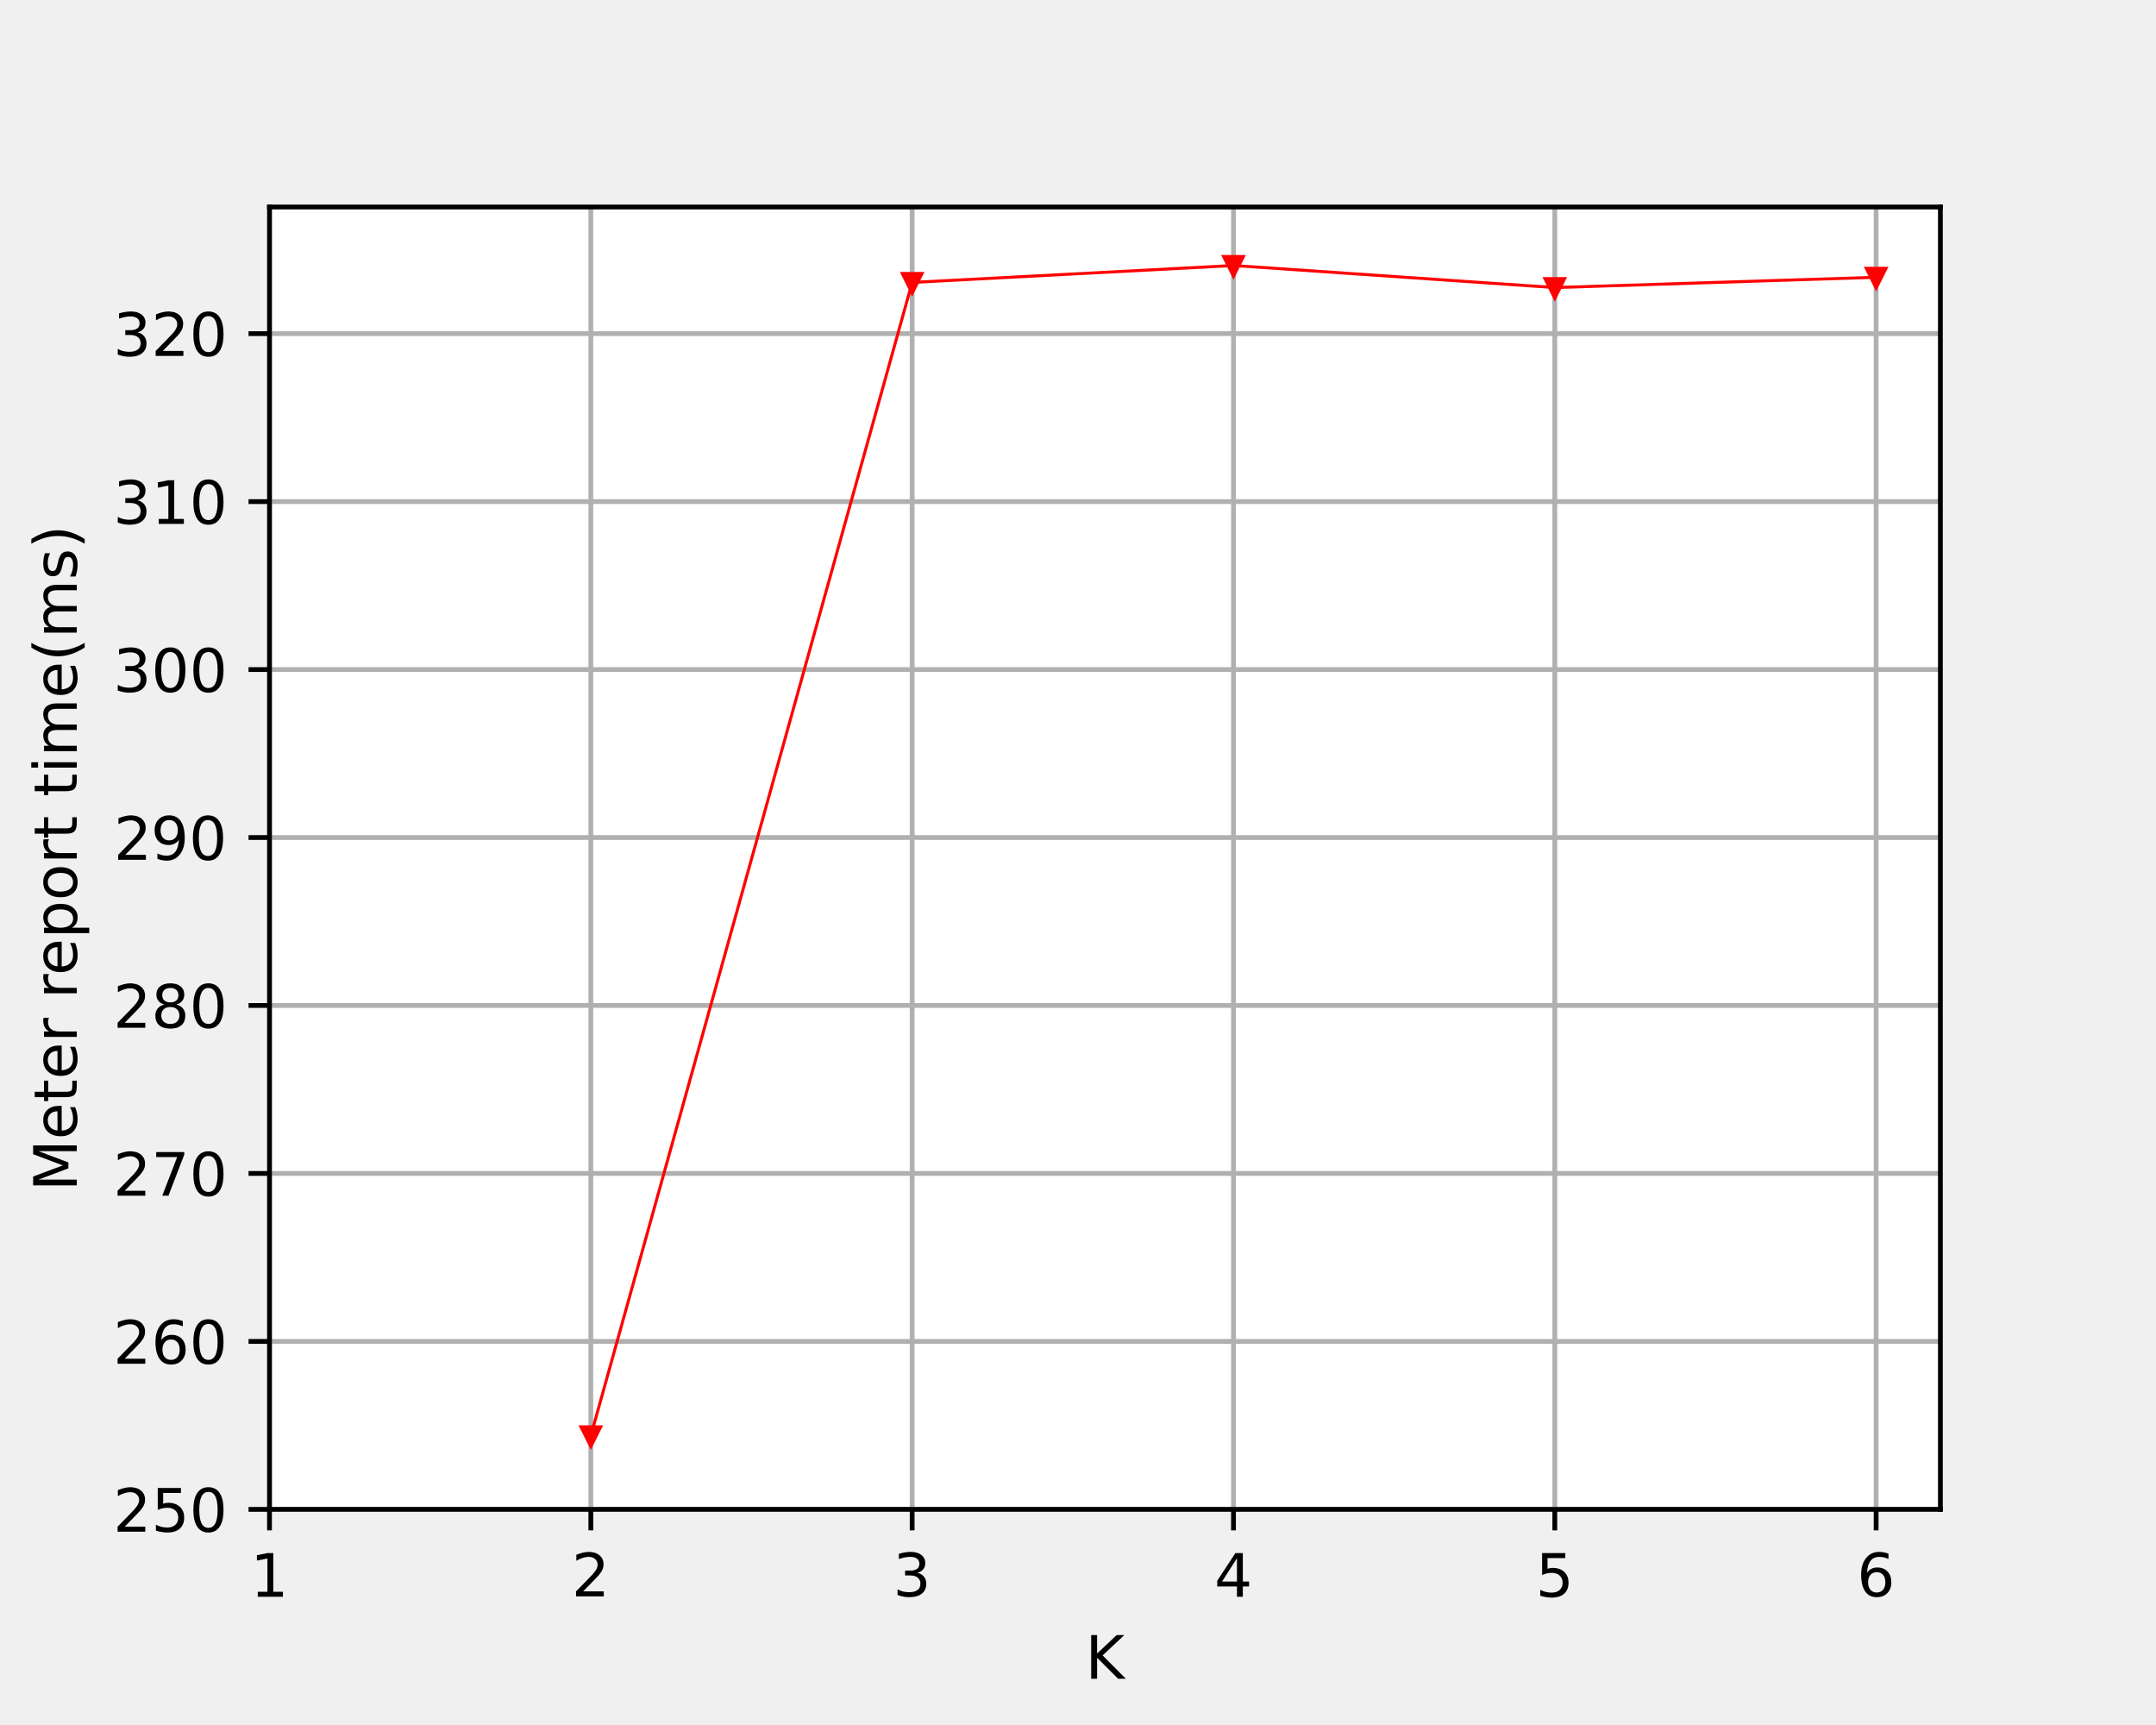
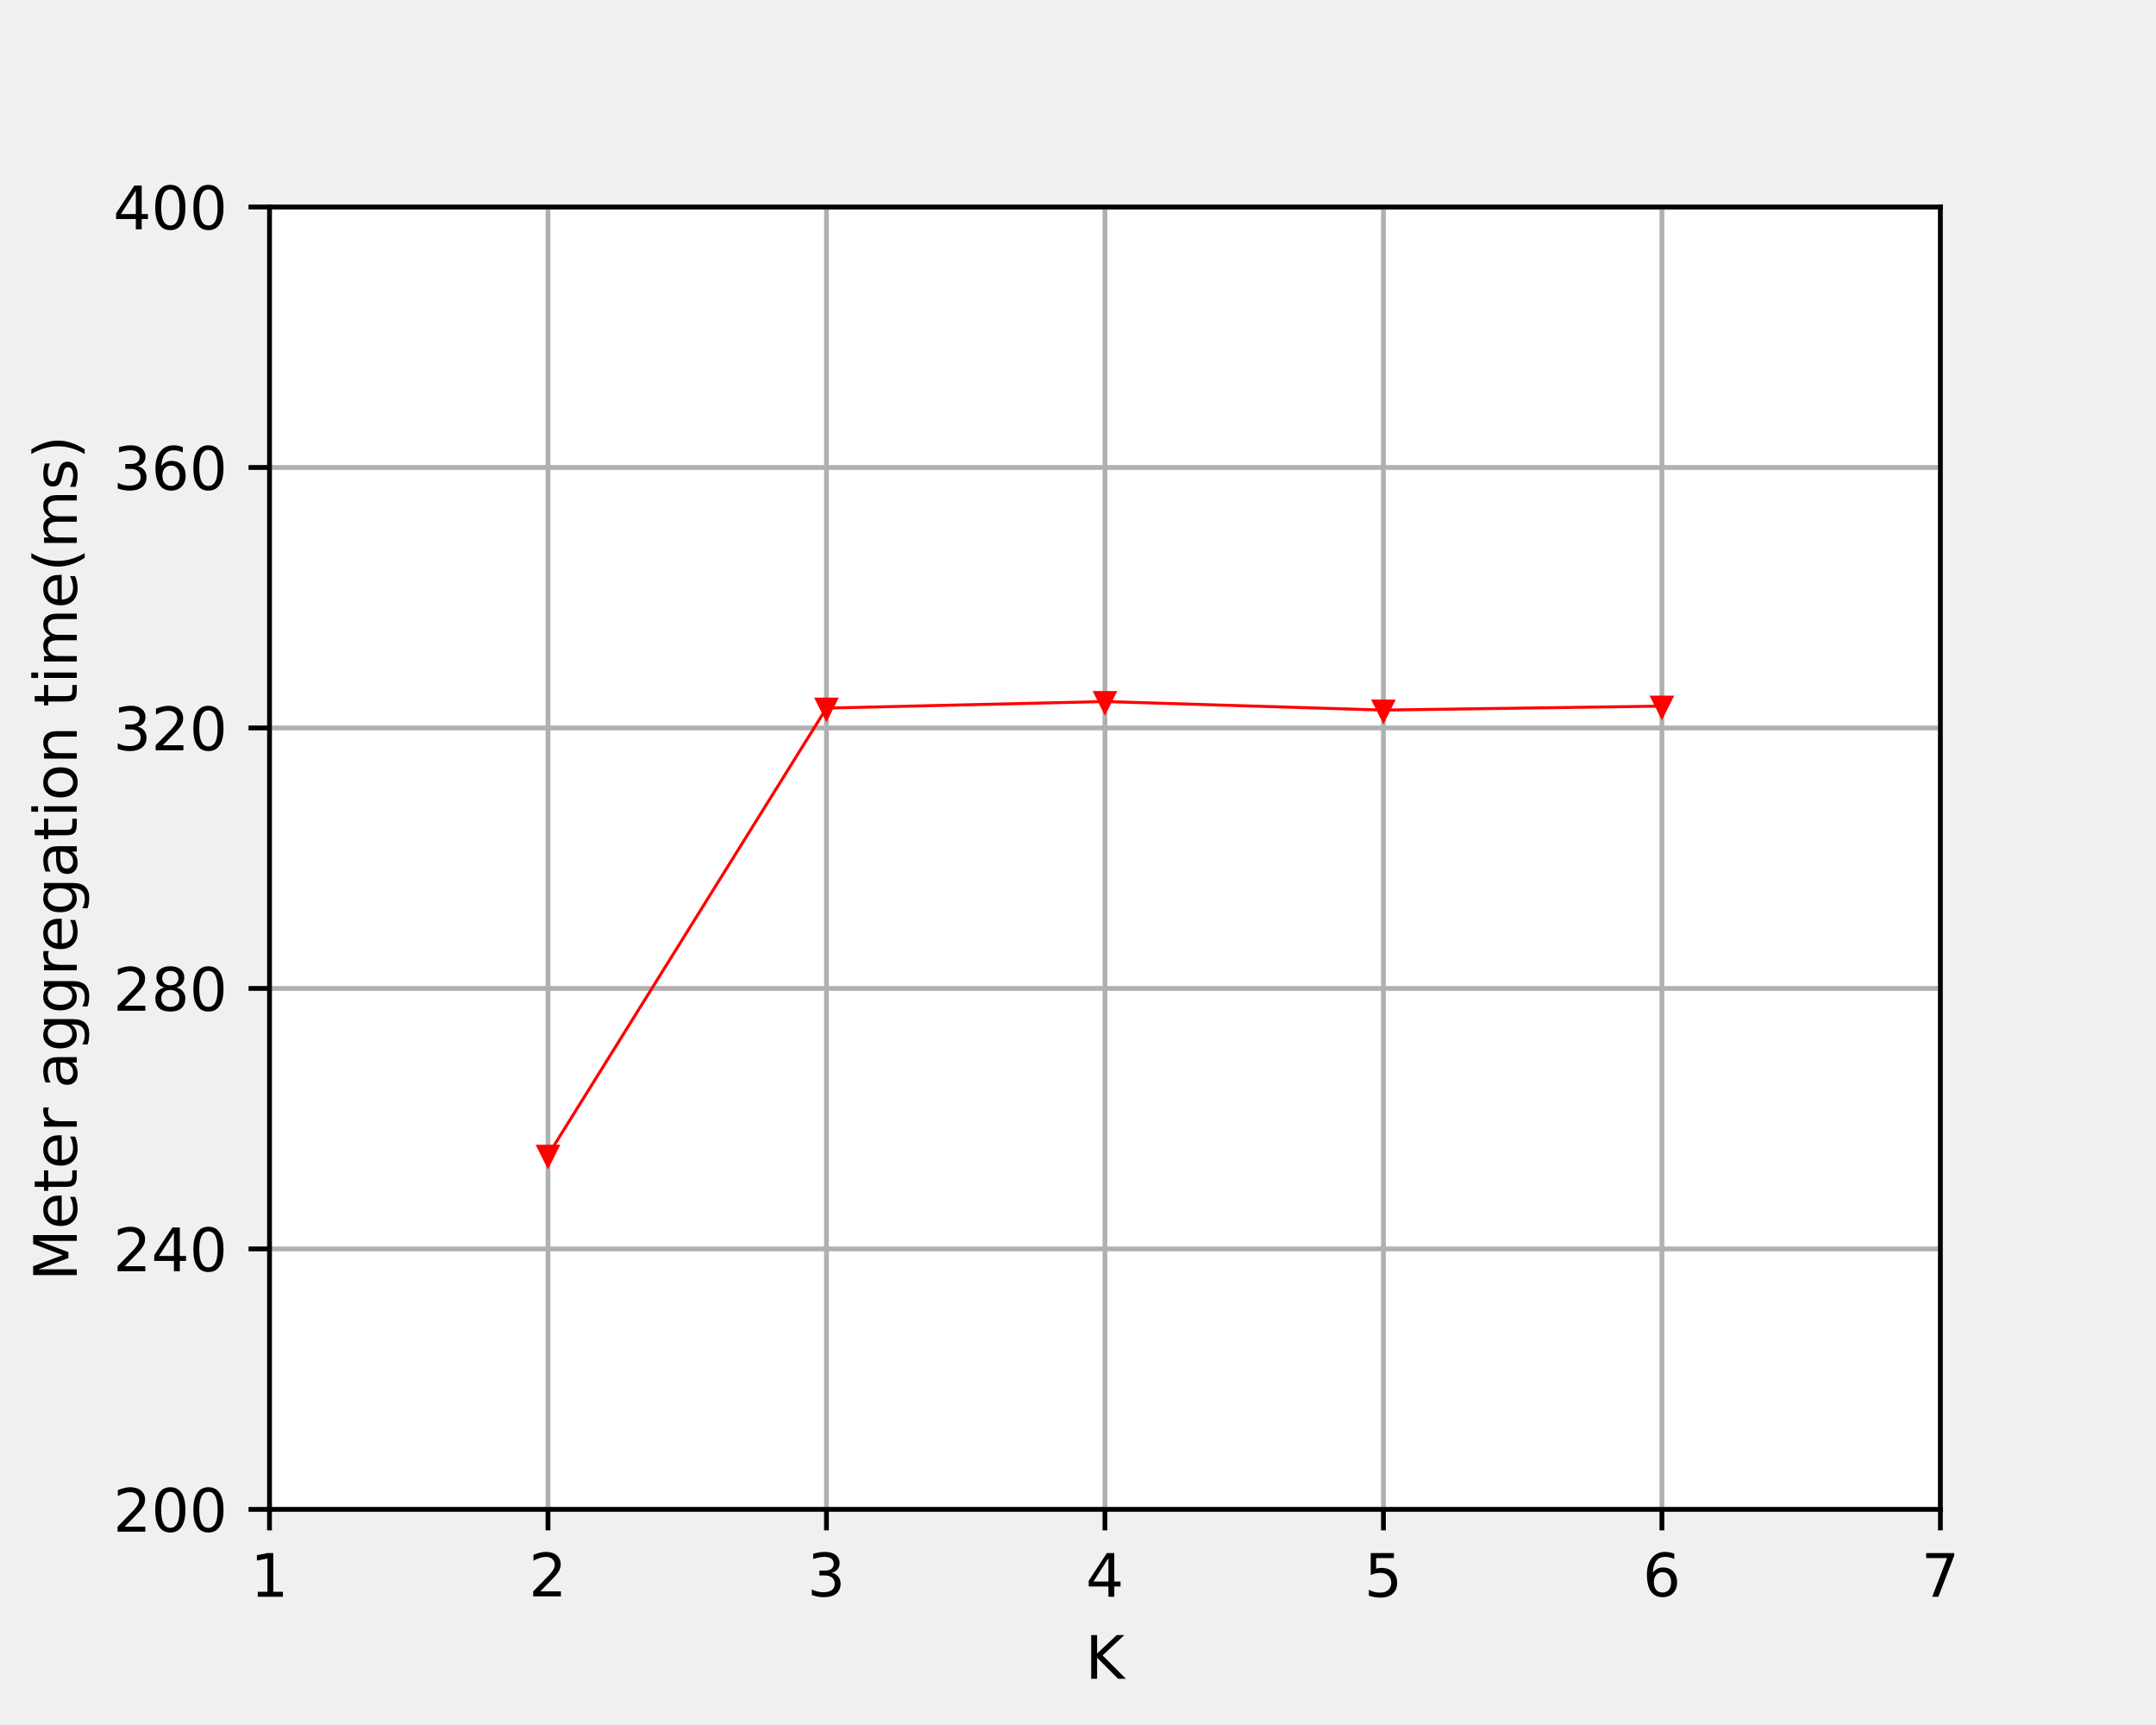
<svg xmlns="http://www.w3.org/2000/svg" xmlns:xlink="http://www.w3.org/1999/xlink" height="288pt" version="1.1" viewBox="0 0 360 288" width="360pt">
  <defs>
    <style type="text/css">*{stroke-linecap:butt;stroke-linejoin:round;}</style>
  </defs>
  <g id="figure_1">
    <g id="patch_1">
      <path d="M 0 288  L 360 288  L 360 0  L 0 0  z " style="fill:none;" />
    </g>
    <g id="axes_1">
      <g id="patch_2">
        <path d="M 45 252  L 324 252  L 324 34.56  L 45 34.56  z " style="fill:#ffffff;" />
      </g>
      <g id="matplotlib.axis_1">
        <g id="xtick_1">
          <g id="line2d_1">
-             <path clip-path="url(#pd48caefa82)" d="M 45 252  L 45 34.56  " style="fill:none;stroke:#b0b0b0;stroke-linecap:square;stroke-width:0.8;" />
+             <path clip-path="url(#p46e636e952)" d="M 45 252  L 45 34.56  " style="fill:none;stroke:#b0b0b0;stroke-linecap:square;stroke-width:0.8;" />
          </g>
          <g id="line2d_2">
            <defs>
-               <path d="M 0 0  L 0 3.5  " id="md7dccf2e71" style="stroke:#000000;stroke-width:0.8;" />
+               <path d="M 0 0  L 0 3.5  " id="m05291b70c0" style="stroke:#000000;stroke-width:0.8;" />
            </defs>
            <g>
-               <use style="stroke:#000000;stroke-width:0.8;" x="45" xlink:href="#md7dccf2e71" y="252" />
+               <use style="stroke:#000000;stroke-width:0.8;" x="45" xlink:href="#m05291b70c0" y="252" />
            </g>
          </g>
          <g id="text_1">
            <g transform="translate(41.8 266.5984)scale(0.1 -0.1)">
              <defs>
                <path d="M 12.406 8.297  L 28.516 8.297  L 28.516 63.922  L 10.984 60.406  L 10.984 69.391  L 28.422 72.906  L 38.281 72.906  L 38.281 8.297  L 54.391 8.297  L 54.391 0  L 12.406 0  z " id="DejaVuSans-49" />
              </defs>
              <use transform="translate(0 0.09375)" xlink:href="#DejaVuSans-49" />
            </g>
          </g>
        </g>
        <g id="xtick_2">
          <g id="line2d_3">
-             <path clip-path="url(#pd48caefa82)" d="M 98.654 252  L 98.654 34.56  " style="fill:none;stroke:#b0b0b0;stroke-linecap:square;stroke-width:0.8;" />
+             <path clip-path="url(#p46e636e952)" d="M 91.5 252  L 91.5 34.56  " style="fill:none;stroke:#b0b0b0;stroke-linecap:square;stroke-width:0.8;" />
          </g>
          <g id="line2d_4">
            <g>
-               <use style="stroke:#000000;stroke-width:0.8;" x="98.654" xlink:href="#md7dccf2e71" y="252" />
+               <use style="stroke:#000000;stroke-width:0.8;" x="91.5" xlink:href="#m05291b70c0" y="252" />
            </g>
          </g>
          <g id="text_2">
-             <g transform="translate(95.45385 266.5984)scale(0.1 -0.1)">
+             <g transform="translate(88.3 266.5984)scale(0.1 -0.1)">
              <defs>
                <path d="M 19.188 8.297  L 53.609 8.297  L 53.609 0  L 7.328 0  L 7.328 8.297  Q 12.938 14.109 22.625 23.891  Q 32.328 33.688 34.812 36.531  Q 39.547 41.844 41.422 45.531  Q 43.312 49.219 43.312 52.781  Q 43.312 58.594 39.234 62.25  Q 35.156 65.922 28.609 65.922  Q 23.969 65.922 18.812 64.312  Q 13.672 62.703 7.812 59.422  L 7.812 69.391  Q 13.766 71.781 18.938 73  Q 24.125 74.219 28.422 74.219  Q 39.75 74.219 46.484 68.547  Q 53.219 62.891 53.219 53.422  Q 53.219 48.922 51.531 44.891  Q 49.859 40.875 45.406 35.406  Q 44.188 33.984 37.641 27.219  Q 31.109 20.453 19.188 8.297  z " id="DejaVuSans-50" />
              </defs>
              <use transform="translate(0 0.78125)" xlink:href="#DejaVuSans-50" />
            </g>
          </g>
        </g>
        <g id="xtick_3">
          <g id="line2d_5">
-             <path clip-path="url(#pd48caefa82)" d="M 152.308 252  L 152.308 34.56  " style="fill:none;stroke:#b0b0b0;stroke-linecap:square;stroke-width:0.8;" />
+             <path clip-path="url(#p46e636e952)" d="M 138 252  L 138 34.56  " style="fill:none;stroke:#b0b0b0;stroke-linecap:square;stroke-width:0.8;" />
          </g>
          <g id="line2d_6">
            <g>
-               <use style="stroke:#000000;stroke-width:0.8;" x="152.308" xlink:href="#md7dccf2e71" y="252" />
+               <use style="stroke:#000000;stroke-width:0.8;" x="138" xlink:href="#m05291b70c0" y="252" />
            </g>
          </g>
          <g id="text_3">
-             <g transform="translate(149.1077 266.5984)scale(0.1 -0.1)">
+             <g transform="translate(134.8 266.5984)scale(0.1 -0.1)">
              <defs>
                <path d="M 40.578 39.312  Q 47.656 37.797 51.625 33  Q 55.609 28.219 55.609 21.188  Q 55.609 10.406 48.188 4.484  Q 40.766 -1.422 27.094 -1.422  Q 22.516 -1.422 17.656 -0.516  Q 12.797 0.391 7.625 2.203  L 7.625 11.719  Q 11.719 9.328 16.594 8.109  Q 21.484 6.891 26.812 6.891  Q 36.078 6.891 40.938 10.547  Q 45.797 14.203 45.797 21.188  Q 45.797 27.641 41.281 31.266  Q 36.766 34.906 28.719 34.906  L 20.219 34.906  L 20.219 43.016  L 29.109 43.016  Q 36.375 43.016 40.234 45.922  Q 44.094 48.828 44.094 54.297  Q 44.094 59.906 40.109 62.906  Q 36.141 65.922 28.719 65.922  Q 24.656 65.922 20.016 65.031  Q 15.375 64.156 9.812 62.312  L 9.812 71.094  Q 15.438 72.656 20.344 73.438  Q 25.25 74.219 29.594 74.219  Q 40.828 74.219 47.359 69.109  Q 53.906 64.016 53.906 55.328  Q 53.906 49.266 50.438 45.094  Q 46.969 40.922 40.578 39.312  z " id="DejaVuSans-51" />
              </defs>
              <use transform="translate(0 0.78125)" xlink:href="#DejaVuSans-51" />
            </g>
          </g>
        </g>
        <g id="xtick_4">
          <g id="line2d_7">
-             <path clip-path="url(#pd48caefa82)" d="M 205.962 252  L 205.962 34.56  " style="fill:none;stroke:#b0b0b0;stroke-linecap:square;stroke-width:0.8;" />
+             <path clip-path="url(#p46e636e952)" d="M 184.5 252  L 184.5 34.56  " style="fill:none;stroke:#b0b0b0;stroke-linecap:square;stroke-width:0.8;" />
          </g>
          <g id="line2d_8">
            <g>
-               <use style="stroke:#000000;stroke-width:0.8;" x="205.962" xlink:href="#md7dccf2e71" y="252" />
+               <use style="stroke:#000000;stroke-width:0.8;" x="184.5" xlink:href="#m05291b70c0" y="252" />
            </g>
          </g>
          <g id="text_4">
-             <g transform="translate(202.7615 266.5984)scale(0.1 -0.1)">
+             <g transform="translate(181.3 266.5984)scale(0.1 -0.1)">
              <defs>
                <path d="M 37.797 64.312  L 12.891 25.391  L 37.797 25.391  z M 35.203 72.906  L 47.609 72.906  L 47.609 25.391  L 58.016 25.391  L 58.016 17.188  L 47.609 17.188  L 47.609 0  L 37.797 0  L 37.797 17.188  L 4.891 17.188  L 4.891 26.703  z " id="DejaVuSans-52" />
              </defs>
              <use transform="translate(0 0.09375)" xlink:href="#DejaVuSans-52" />
            </g>
          </g>
        </g>
        <g id="xtick_5">
          <g id="line2d_9">
-             <path clip-path="url(#pd48caefa82)" d="M 259.615 252  L 259.615 34.56  " style="fill:none;stroke:#b0b0b0;stroke-linecap:square;stroke-width:0.8;" />
+             <path clip-path="url(#p46e636e952)" d="M 231 252  L 231 34.56  " style="fill:none;stroke:#b0b0b0;stroke-linecap:square;stroke-width:0.8;" />
          </g>
          <g id="line2d_10">
            <g>
-               <use style="stroke:#000000;stroke-width:0.8;" x="259.615" xlink:href="#md7dccf2e71" y="252" />
+               <use style="stroke:#000000;stroke-width:0.8;" x="231" xlink:href="#m05291b70c0" y="252" />
            </g>
          </g>
          <g id="text_5">
-             <g transform="translate(256.4154 266.5984)scale(0.1 -0.1)">
+             <g transform="translate(227.8 266.5984)scale(0.1 -0.1)">
              <defs>
                <path d="M 10.797 72.906  L 49.516 72.906  L 49.516 64.594  L 19.828 64.594  L 19.828 46.734  Q 21.969 47.469 24.109 47.828  Q 26.266 48.188 28.422 48.188  Q 40.625 48.188 47.75 41.5  Q 54.891 34.812 54.891 23.391  Q 54.891 11.625 47.562 5.094  Q 40.234 -1.422 26.906 -1.422  Q 22.312 -1.422 17.547 -0.641  Q 12.797 0.141 7.719 1.703  L 7.719 11.625  Q 12.109 9.234 16.797 8.062  Q 21.484 6.891 26.703 6.891  Q 35.156 6.891 40.078 11.328  Q 45.016 15.766 45.016 23.391  Q 45.016 31 40.078 35.438  Q 35.156 39.891 26.703 39.891  Q 22.75 39.891 18.812 39.016  Q 14.891 38.141 10.797 36.281  z " id="DejaVuSans-53" />
              </defs>
              <use transform="translate(0 0.09375)" xlink:href="#DejaVuSans-53" />
            </g>
          </g>
        </g>
        <g id="xtick_6">
          <g id="line2d_11">
-             <path clip-path="url(#pd48caefa82)" d="M 313.269 252  L 313.269 34.56  " style="fill:none;stroke:#b0b0b0;stroke-linecap:square;stroke-width:0.8;" />
+             <path clip-path="url(#p46e636e952)" d="M 277.5 252  L 277.5 34.56  " style="fill:none;stroke:#b0b0b0;stroke-linecap:square;stroke-width:0.8;" />
          </g>
          <g id="line2d_12">
            <g>
-               <use style="stroke:#000000;stroke-width:0.8;" x="313.269" xlink:href="#md7dccf2e71" y="252" />
+               <use style="stroke:#000000;stroke-width:0.8;" x="277.5" xlink:href="#m05291b70c0" y="252" />
            </g>
          </g>
          <g id="text_6">
-             <g transform="translate(310.0692 266.5984)scale(0.1 -0.1)">
+             <g transform="translate(274.3 266.5984)scale(0.1 -0.1)">
              <defs>
                <path d="M 33.016 40.375  Q 26.375 40.375 22.484 35.828  Q 18.609 31.297 18.609 23.391  Q 18.609 15.531 22.484 10.953  Q 26.375 6.391 33.016 6.391  Q 39.656 6.391 43.531 10.953  Q 47.406 15.531 47.406 23.391  Q 47.406 31.297 43.531 35.828  Q 39.656 40.375 33.016 40.375  z M 52.594 71.297  L 52.594 62.312  Q 48.875 64.062 45.094 64.984  Q 41.312 65.922 37.594 65.922  Q 27.828 65.922 22.672 59.328  Q 17.531 52.734 16.797 39.406  Q 19.672 43.656 24.016 45.922  Q 28.375 48.188 33.594 48.188  Q 44.578 48.188 50.953 41.516  Q 57.328 34.859 57.328 23.391  Q 57.328 12.156 50.688 5.359  Q 44.047 -1.422 33.016 -1.422  Q 20.359 -1.422 13.672 8.266  Q 6.984 17.969 6.984 36.375  Q 6.984 53.656 15.188 63.938  Q 23.391 74.219 37.203 74.219  Q 40.922 74.219 44.703 73.484  Q 48.484 72.75 52.594 71.297  z " id="DejaVuSans-54" />
              </defs>
              <use transform="translate(0 0.78125)" xlink:href="#DejaVuSans-54" />
            </g>
          </g>
        </g>
-         <g id="text_7">
+         <g id="xtick_7">
+           <g id="line2d_13">
+             <path clip-path="url(#p46e636e952)" d="M 324 252  L 324 34.56  " style="fill:none;stroke:#b0b0b0;stroke-linecap:square;stroke-width:0.8;" />
+           </g>
+           <g id="line2d_14">
+             <g>
+               <use style="stroke:#000000;stroke-width:0.8;" x="324" xlink:href="#m05291b70c0" y="252" />
+             </g>
+           </g>
+           <g id="text_7">
+             <g transform="translate(320.8 266.5984)scale(0.1 -0.1)">
+               <defs>
+                 <path d="M 8.203 72.906  L 55.078 72.906  L 55.078 68.703  L 28.609 0  L 18.312 0  L 43.219 64.594  L 8.203 64.594  z " id="DejaVuSans-55" />
+               </defs>
+               <use transform="translate(0 0.09375)" xlink:href="#DejaVuSans-55" />
+             </g>
+           </g>
+         </g>
+         <g id="text_8">
          <g transform="translate(181.2211 280.2766)scale(0.1 -0.1)">
            <defs>
              <path d="M 9.812 72.906  L 19.672 72.906  L 19.672 42.094  L 52.391 72.906  L 65.094 72.906  L 28.906 38.922  L 67.672 0  L 54.688 0  L 19.672 35.109  L 19.672 0  L 9.812 0  z " id="DejaVuSans-75" />
            </defs>
            <use xlink:href="#DejaVuSans-75" />
          </g>
        </g>
      </g>
      <g id="matplotlib.axis_2">
        <g id="ytick_1">
-           <g id="line2d_13">
-             <path clip-path="url(#pd48caefa82)" d="M 45 252  L 324 252  " style="fill:none;stroke:#b0b0b0;stroke-linecap:square;stroke-width:0.8;" />
-           </g>
-           <g id="line2d_14">
+           <g id="line2d_15">
+             <path clip-path="url(#p46e636e952)" d="M 45 252  L 324 252  " style="fill:none;stroke:#b0b0b0;stroke-linecap:square;stroke-width:0.8;" />
+           </g>
+           <g id="line2d_16">
            <defs>
-               <path d="M 0 0  L -3.5 0  " id="m829bd96d29" style="stroke:#000000;stroke-width:0.8;" />
+               <path d="M 0 0  L -3.5 0  " id="m7f11f94408" style="stroke:#000000;stroke-width:0.8;" />
            </defs>
            <g>
-               <use style="stroke:#000000;stroke-width:0.8;" x="45" xlink:href="#m829bd96d29" y="252" />
-             </g>
-           </g>
-           <g id="text_8">
+               <use style="stroke:#000000;stroke-width:0.8;" x="45" xlink:href="#m7f11f94408" y="252" />
+             </g>
+           </g>
+           <g id="text_9">
            <g transform="translate(18.9 255.7992)scale(0.1 -0.1)">
              <defs>
                <path d="M 31.781 66.406  Q 24.172 66.406 20.328 58.906  Q 16.5 51.422 16.5 36.375  Q 16.5 21.391 20.328 13.891  Q 24.172 6.391 31.781 6.391  Q 39.453 6.391 43.281 13.891  Q 47.125 21.391 47.125 36.375  Q 47.125 51.422 43.281 58.906  Q 39.453 66.406 31.781 66.406  z M 31.781 74.219  Q 44.047 74.219 50.516 64.516  Q 56.984 54.828 56.984 36.375  Q 56.984 17.969 50.516 8.266  Q 44.047 -1.422 31.781 -1.422  Q 19.531 -1.422 13.062 8.266  Q 6.594 17.969 6.594 36.375  Q 6.594 54.828 13.062 64.516  Q 19.531 74.219 31.781 74.219  z " id="DejaVuSans-48" />
              </defs>
              <use transform="translate(0 0.78125)" xlink:href="#DejaVuSans-50" />
-               <use transform="translate(63.62305 0.78125)" xlink:href="#DejaVuSans-53" />
+               <use transform="translate(63.62305 0.78125)" xlink:href="#DejaVuSans-48" />
              <use transform="translate(127.2461 0.78125)" xlink:href="#DejaVuSans-48" />
            </g>
          </g>
        </g>
        <g id="ytick_2">
-           <g id="line2d_15">
-             <path clip-path="url(#pd48caefa82)" d="M 45 223.957  L 324 223.957  " style="fill:none;stroke:#b0b0b0;stroke-linecap:square;stroke-width:0.8;" />
-           </g>
-           <g id="line2d_16">
-             <g>
-               <use style="stroke:#000000;stroke-width:0.8;" x="45" xlink:href="#m829bd96d29" y="223.957" />
-             </g>
-           </g>
-           <g id="text_9">
-             <g transform="translate(18.9 227.7567)scale(0.1 -0.1)">
+           <g id="line2d_17">
+             <path clip-path="url(#p46e636e952)" d="M 45 208.512  L 324 208.512  " style="fill:none;stroke:#b0b0b0;stroke-linecap:square;stroke-width:0.8;" />
+           </g>
+           <g id="line2d_18">
+             <g>
+               <use style="stroke:#000000;stroke-width:0.8;" x="45" xlink:href="#m7f11f94408" y="208.512" />
+             </g>
+           </g>
+           <g id="text_10">
+             <g transform="translate(18.9 212.3112)scale(0.1 -0.1)">
              <use transform="translate(0 0.78125)" xlink:href="#DejaVuSans-50" />
-               <use transform="translate(63.62305 0.78125)" xlink:href="#DejaVuSans-54" />
+               <use transform="translate(63.62305 0.78125)" xlink:href="#DejaVuSans-52" />
              <use transform="translate(127.2461 0.78125)" xlink:href="#DejaVuSans-48" />
            </g>
          </g>
        </g>
        <g id="ytick_3">
-           <g id="line2d_17">
-             <path clip-path="url(#pd48caefa82)" d="M 45 195.915  L 324 195.915  " style="fill:none;stroke:#b0b0b0;stroke-linecap:square;stroke-width:0.8;" />
-           </g>
-           <g id="line2d_18">
-             <g>
-               <use style="stroke:#000000;stroke-width:0.8;" x="45" xlink:href="#m829bd96d29" y="195.915" />
-             </g>
-           </g>
-           <g id="text_10">
-             <g transform="translate(18.9 199.7141)scale(0.1 -0.1)">
-               <defs>
-                 <path d="M 8.203 72.906  L 55.078 72.906  L 55.078 68.703  L 28.609 0  L 18.312 0  L 43.219 64.594  L 8.203 64.594  z " id="DejaVuSans-55" />
-               </defs>
-               <use transform="translate(0 0.78125)" xlink:href="#DejaVuSans-50" />
-               <use transform="translate(63.62305 0.78125)" xlink:href="#DejaVuSans-55" />
-               <use transform="translate(127.2461 0.78125)" xlink:href="#DejaVuSans-48" />
-             </g>
-           </g>
-         </g>
-         <g id="ytick_4">
          <g id="line2d_19">
-             <path clip-path="url(#pd48caefa82)" d="M 45 167.872  L 324 167.872  " style="fill:none;stroke:#b0b0b0;stroke-linecap:square;stroke-width:0.8;" />
+             <path clip-path="url(#p46e636e952)" d="M 45 165.024  L 324 165.024  " style="fill:none;stroke:#b0b0b0;stroke-linecap:square;stroke-width:0.8;" />
          </g>
          <g id="line2d_20">
            <g>
-               <use style="stroke:#000000;stroke-width:0.8;" x="45" xlink:href="#m829bd96d29" y="167.872" />
+               <use style="stroke:#000000;stroke-width:0.8;" x="45" xlink:href="#m7f11f94408" y="165.024" />
            </g>
          </g>
          <g id="text_11">
-             <g transform="translate(18.9 171.6715)scale(0.1 -0.1)">
+             <g transform="translate(18.9 168.8232)scale(0.1 -0.1)">
              <defs>
                <path d="M 31.781 34.625  Q 24.75 34.625 20.719 30.859  Q 16.703 27.094 16.703 20.516  Q 16.703 13.922 20.719 10.156  Q 24.75 6.391 31.781 6.391  Q 38.812 6.391 42.859 10.172  Q 46.922 13.969 46.922 20.516  Q 46.922 27.094 42.891 30.859  Q 38.875 34.625 31.781 34.625  z M 21.922 38.812  Q 15.578 40.375 12.031 44.719  Q 8.5 49.078 8.5 55.328  Q 8.5 64.062 14.719 69.141  Q 20.953 74.219 31.781 74.219  Q 42.672 74.219 48.875 69.141  Q 55.078 64.062 55.078 55.328  Q 55.078 49.078 51.531 44.719  Q 48 40.375 41.703 38.812  Q 48.828 37.156 52.797 32.312  Q 56.781 27.484 56.781 20.516  Q 56.781 9.906 50.312 4.234  Q 43.844 -1.422 31.781 -1.422  Q 19.734 -1.422 13.25 4.234  Q 6.781 9.906 6.781 20.516  Q 6.781 27.484 10.781 32.312  Q 14.797 37.156 21.922 38.812  z M 18.312 54.391  Q 18.312 48.734 21.844 45.562  Q 25.391 42.391 31.781 42.391  Q 38.141 42.391 41.719 45.562  Q 45.312 48.734 45.312 54.391  Q 45.312 60.062 41.719 63.234  Q 38.141 66.406 31.781 66.406  Q 25.391 66.406 21.844 63.234  Q 18.312 60.062 18.312 54.391  z " id="DejaVuSans-56" />
              </defs>
              <use transform="translate(0 0.78125)" xlink:href="#DejaVuSans-50" />
              <use transform="translate(63.62305 0.78125)" xlink:href="#DejaVuSans-56" />
              <use transform="translate(127.2461 0.78125)" xlink:href="#DejaVuSans-48" />
            </g>
          </g>
        </g>
-         <g id="ytick_5">
+         <g id="ytick_4">
          <g id="line2d_21">
-             <path clip-path="url(#pd48caefa82)" d="M 45 139.83  L 324 139.83  " style="fill:none;stroke:#b0b0b0;stroke-linecap:square;stroke-width:0.8;" />
+             <path clip-path="url(#p46e636e952)" d="M 45 121.536  L 324 121.536  " style="fill:none;stroke:#b0b0b0;stroke-linecap:square;stroke-width:0.8;" />
          </g>
          <g id="line2d_22">
            <g>
-               <use style="stroke:#000000;stroke-width:0.8;" x="45" xlink:href="#m829bd96d29" y="139.83" />
+               <use style="stroke:#000000;stroke-width:0.8;" x="45" xlink:href="#m7f11f94408" y="121.536" />
            </g>
          </g>
          <g id="text_12">
-             <g transform="translate(19 143.629)scale(0.1 -0.1)">
-               <defs>
-                 <path d="M 10.984 1.516  L 10.984 10.5  Q 14.703 8.734 18.5 7.812  Q 22.312 6.891 25.984 6.891  Q 35.75 6.891 40.891 13.453  Q 46.047 20.016 46.781 33.406  Q 43.953 29.203 39.594 26.953  Q 35.25 24.703 29.984 24.703  Q 19.047 24.703 12.672 31.312  Q 6.297 37.938 6.297 49.422  Q 6.297 60.641 12.938 67.422  Q 19.578 74.219 30.609 74.219  Q 43.266 74.219 49.922 64.516  Q 56.594 54.828 56.594 36.375  Q 56.594 19.141 48.406 8.859  Q 40.234 -1.422 26.422 -1.422  Q 22.703 -1.422 18.891 -0.688  Q 15.094 0.047 10.984 1.516  z M 30.609 32.422  Q 37.25 32.422 41.125 36.953  Q 45.016 41.5 45.016 49.422  Q 45.016 57.281 41.125 61.844  Q 37.25 66.406 30.609 66.406  Q 23.969 66.406 20.094 61.844  Q 16.219 57.281 16.219 49.422  Q 16.219 41.5 20.094 36.953  Q 23.969 32.422 30.609 32.422  z " id="DejaVuSans-57" />
-               </defs>
-               <use transform="translate(0 0.78125)" xlink:href="#DejaVuSans-50" />
-               <use transform="translate(61.87305 0.78125)" xlink:href="#DejaVuSans-57" />
-               <use transform="translate(125.4961 0.78125)" xlink:href="#DejaVuSans-48" />
-             </g>
-           </g>
-         </g>
-         <g id="ytick_6">
-           <g id="line2d_23">
-             <path clip-path="url(#pd48caefa82)" d="M 45 111.787  L 324 111.787  " style="fill:none;stroke:#b0b0b0;stroke-linecap:square;stroke-width:0.8;" />
-           </g>
-           <g id="line2d_24">
-             <g>
-               <use style="stroke:#000000;stroke-width:0.8;" x="45" xlink:href="#m829bd96d29" y="111.787" />
-             </g>
-           </g>
-           <g id="text_13">
-             <g transform="translate(18.9 115.5864)scale(0.1 -0.1)">
-               <use transform="translate(0 0.78125)" xlink:href="#DejaVuSans-51" />
-               <use transform="translate(63.62305 0.78125)" xlink:href="#DejaVuSans-48" />
-               <use transform="translate(127.2461 0.78125)" xlink:href="#DejaVuSans-48" />
-             </g>
-           </g>
-         </g>
-         <g id="ytick_7">
-           <g id="line2d_25">
-             <path clip-path="url(#pd48caefa82)" d="M 45 83.745  L 324 83.745  " style="fill:none;stroke:#b0b0b0;stroke-linecap:square;stroke-width:0.8;" />
-           </g>
-           <g id="line2d_26">
-             <g>
-               <use style="stroke:#000000;stroke-width:0.8;" x="45" xlink:href="#m829bd96d29" y="83.745" />
-             </g>
-           </g>
-           <g id="text_14">
-             <g transform="translate(18.9 87.54384)scale(0.1 -0.1)">
-               <use transform="translate(0 0.78125)" xlink:href="#DejaVuSans-51" />
-               <use transform="translate(63.62305 0.78125)" xlink:href="#DejaVuSans-49" />
-               <use transform="translate(127.2461 0.78125)" xlink:href="#DejaVuSans-48" />
-             </g>
-           </g>
-         </g>
-         <g id="ytick_8">
-           <g id="line2d_27">
-             <path clip-path="url(#pd48caefa82)" d="M 45 55.702  L 324 55.702  " style="fill:none;stroke:#b0b0b0;stroke-linecap:square;stroke-width:0.8;" />
-           </g>
-           <g id="line2d_28">
-             <g>
-               <use style="stroke:#000000;stroke-width:0.8;" x="45" xlink:href="#m829bd96d29" y="55.702" />
-             </g>
-           </g>
-           <g id="text_15">
-             <g transform="translate(18.9 59.50128)scale(0.1 -0.1)">
+             <g transform="translate(18.9 125.3352)scale(0.1 -0.1)">
              <use transform="translate(0 0.78125)" xlink:href="#DejaVuSans-51" />
              <use transform="translate(63.62305 0.78125)" xlink:href="#DejaVuSans-50" />
              <use transform="translate(127.2461 0.78125)" xlink:href="#DejaVuSans-48" />
            </g>
          </g>
        </g>
-         <g id="text_16">
-           <g transform="translate(12.82031 198.8823)rotate(-90)scale(0.1 -0.1)">
+         <g id="ytick_5">
+           <g id="line2d_23">
+             <path clip-path="url(#p46e636e952)" d="M 45 78.048  L 324 78.048  " style="fill:none;stroke:#b0b0b0;stroke-linecap:square;stroke-width:0.8;" />
+           </g>
+           <g id="line2d_24">
+             <g>
+               <use style="stroke:#000000;stroke-width:0.8;" x="45" xlink:href="#m7f11f94408" y="78.048" />
+             </g>
+           </g>
+           <g id="text_13">
+             <g transform="translate(18.9 81.84722)scale(0.1 -0.1)">
+               <use transform="translate(0 0.78125)" xlink:href="#DejaVuSans-51" />
+               <use transform="translate(63.62305 0.78125)" xlink:href="#DejaVuSans-54" />
+               <use transform="translate(127.2461 0.78125)" xlink:href="#DejaVuSans-48" />
+             </g>
+           </g>
+         </g>
+         <g id="ytick_6">
+           <g id="line2d_25">
+             <path clip-path="url(#p46e636e952)" d="M 45 34.56  L 324 34.56  " style="fill:none;stroke:#b0b0b0;stroke-linecap:square;stroke-width:0.8;" />
+           </g>
+           <g id="line2d_26">
+             <g>
+               <use style="stroke:#000000;stroke-width:0.8;" x="45" xlink:href="#m7f11f94408" y="34.56" />
+             </g>
+           </g>
+           <g id="text_14">
+             <g transform="translate(18.9 38.35922)scale(0.1 -0.1)">
+               <use transform="translate(0 0.78125)" xlink:href="#DejaVuSans-52" />
+               <use transform="translate(63.62305 0.78125)" xlink:href="#DejaVuSans-48" />
+               <use transform="translate(127.2461 0.78125)" xlink:href="#DejaVuSans-48" />
+             </g>
+           </g>
+         </g>
+         <g id="text_15">
+           <g transform="translate(12.82031 213.8613)rotate(-90)scale(0.1 -0.1)">
            <defs>
              <path d="M 9.812 72.906  L 24.516 72.906  L 43.109 23.297  L 61.812 72.906  L 76.516 72.906  L 76.516 0  L 66.891 0  L 66.891 64.016  L 48.094 14.016  L 38.188 14.016  L 19.391 64.016  L 19.391 0  L 9.812 0  z " id="DejaVuSans-77" />
              <path d="M 56.203 29.594  L 56.203 25.203  L 14.891 25.203  Q 15.484 15.922 20.484 11.062  Q 25.484 6.203 34.422 6.203  Q 39.594 6.203 44.453 7.469  Q 49.312 8.734 54.109 11.281  L 54.109 2.781  Q 49.266 0.734 44.188 -0.344  Q 39.109 -1.422 33.891 -1.422  Q 20.797 -1.422 13.156 6.188  Q 5.516 13.812 5.516 26.812  Q 5.516 40.234 12.766 48.109  Q 20.016 56 32.328 56  Q 43.359 56 49.781 48.891  Q 56.203 41.797 56.203 29.594  z M 47.219 32.234  Q 47.125 39.594 43.094 43.984  Q 39.062 48.391 32.422 48.391  Q 24.906 48.391 20.391 44.141  Q 15.875 39.891 15.188 32.172  z " id="DejaVuSans-101" />
              <path d="M 18.312 70.219  L 18.312 54.688  L 36.812 54.688  L 36.812 47.703  L 18.312 47.703  L 18.312 18.016  Q 18.312 11.328 20.141 9.422  Q 21.969 7.516 27.594 7.516  L 36.812 7.516  L 36.812 0  L 27.594 0  Q 17.188 0 13.234 3.875  Q 9.281 7.766 9.281 18.016  L 9.281 47.703  L 2.688 47.703  L 2.688 54.688  L 9.281 54.688  L 9.281 70.219  z " id="DejaVuSans-116" />
              <path d="M 41.109 46.297  Q 39.594 47.172 37.812 47.578  Q 36.031 48 33.891 48  Q 26.266 48 22.188 43.047  Q 18.109 38.094 18.109 28.812  L 18.109 0  L 9.078 0  L 9.078 54.688  L 18.109 54.688  L 18.109 46.188  Q 20.953 51.172 25.484 53.578  Q 30.031 56 36.531 56  Q 37.453 56 38.578 55.875  Q 39.703 55.766 41.062 55.516  z " id="DejaVuSans-114" />
              <path id="DejaVuSans-32" />
-               <path d="M 18.109 8.203  L 18.109 -20.797  L 9.078 -20.797  L 9.078 54.688  L 18.109 54.688  L 18.109 46.391  Q 20.953 51.266 25.266 53.625  Q 29.594 56 35.594 56  Q 45.562 56 51.781 48.094  Q 58.016 40.188 58.016 27.297  Q 58.016 14.406 51.781 6.484  Q 45.562 -1.422 35.594 -1.422  Q 29.594 -1.422 25.266 0.953  Q 20.953 3.328 18.109 8.203  z M 48.688 27.297  Q 48.688 37.203 44.609 42.844  Q 40.531 48.484 33.406 48.484  Q 26.266 48.484 22.188 42.844  Q 18.109 37.203 18.109 27.297  Q 18.109 17.391 22.188 11.75  Q 26.266 6.109 33.406 6.109  Q 40.531 6.109 44.609 11.75  Q 48.688 17.391 48.688 27.297  z " id="DejaVuSans-112" />
+               <path d="M 34.281 27.484  Q 23.391 27.484 19.188 25  Q 14.984 22.516 14.984 16.5  Q 14.984 11.719 18.141 8.906  Q 21.297 6.109 26.703 6.109  Q 34.188 6.109 38.703 11.406  Q 43.219 16.703 43.219 25.484  L 43.219 27.484  z M 52.203 31.203  L 52.203 0  L 43.219 0  L 43.219 8.297  Q 40.141 3.328 35.547 0.953  Q 30.953 -1.422 24.312 -1.422  Q 15.922 -1.422 10.953 3.297  Q 6 8.016 6 15.922  Q 6 25.141 12.172 29.828  Q 18.359 34.516 30.609 34.516  L 43.219 34.516  L 43.219 35.406  Q 43.219 41.609 39.141 45  Q 35.062 48.391 27.688 48.391  Q 23 48.391 18.547 47.266  Q 14.109 46.141 10.016 43.891  L 10.016 52.203  Q 14.938 54.109 19.578 55.047  Q 24.219 56 28.609 56  Q 40.484 56 46.344 49.844  Q 52.203 43.703 52.203 31.203  z " id="DejaVuSans-97" />
+               <path d="M 45.406 27.984  Q 45.406 37.75 41.375 43.109  Q 37.359 48.484 30.078 48.484  Q 22.859 48.484 18.828 43.109  Q 14.797 37.75 14.797 27.984  Q 14.797 18.266 18.828 12.891  Q 22.859 7.516 30.078 7.516  Q 37.359 7.516 41.375 12.891  Q 45.406 18.266 45.406 27.984  z M 54.391 6.781  Q 54.391 -7.172 48.188 -13.984  Q 42 -20.797 29.203 -20.797  Q 24.469 -20.797 20.266 -20.094  Q 16.062 -19.391 12.109 -17.922  L 12.109 -9.188  Q 16.062 -11.328 19.922 -12.344  Q 23.781 -13.375 27.781 -13.375  Q 36.625 -13.375 41.016 -8.766  Q 45.406 -4.156 45.406 5.172  L 45.406 9.625  Q 42.625 4.781 38.281 2.391  Q 33.938 0 27.875 0  Q 17.828 0 11.672 7.656  Q 5.516 15.328 5.516 27.984  Q 5.516 40.672 11.672 48.328  Q 17.828 56 27.875 56  Q 33.938 56 38.281 53.609  Q 42.625 51.219 45.406 46.391  L 45.406 54.688  L 54.391 54.688  z " id="DejaVuSans-103" />
+               <path d="M 9.422 54.688  L 18.406 54.688  L 18.406 0  L 9.422 0  z M 9.422 75.984  L 18.406 75.984  L 18.406 64.594  L 9.422 64.594  z " id="DejaVuSans-105" />
              <path d="M 30.609 48.391  Q 23.391 48.391 19.188 42.75  Q 14.984 37.109 14.984 27.297  Q 14.984 17.484 19.156 11.844  Q 23.344 6.203 30.609 6.203  Q 37.797 6.203 41.984 11.859  Q 46.188 17.531 46.188 27.297  Q 46.188 37.016 41.984 42.703  Q 37.797 48.391 30.609 48.391  z M 30.609 56  Q 42.328 56 49.016 48.375  Q 55.719 40.766 55.719 27.297  Q 55.719 13.875 49.016 6.219  Q 42.328 -1.422 30.609 -1.422  Q 18.844 -1.422 12.172 6.219  Q 5.516 13.875 5.516 27.297  Q 5.516 40.766 12.172 48.375  Q 18.844 56 30.609 56  z " id="DejaVuSans-111" />
-               <path d="M 9.422 54.688  L 18.406 54.688  L 18.406 0  L 9.422 0  z M 9.422 75.984  L 18.406 75.984  L 18.406 64.594  L 9.422 64.594  z " id="DejaVuSans-105" />
+               <path d="M 54.891 33.016  L 54.891 0  L 45.906 0  L 45.906 32.719  Q 45.906 40.484 42.875 44.328  Q 39.844 48.188 33.797 48.188  Q 26.516 48.188 22.312 43.547  Q 18.109 38.922 18.109 30.906  L 18.109 0  L 9.078 0  L 9.078 54.688  L 18.109 54.688  L 18.109 46.188  Q 21.344 51.125 25.703 53.562  Q 30.078 56 35.797 56  Q 45.219 56 50.047 50.172  Q 54.891 44.344 54.891 33.016  z " id="DejaVuSans-110" />
              <path d="M 52 44.188  Q 55.375 50.25 60.062 53.125  Q 64.75 56 71.094 56  Q 79.641 56 84.281 50.016  Q 88.922 44.047 88.922 33.016  L 88.922 0  L 79.891 0  L 79.891 32.719  Q 79.891 40.578 77.094 44.375  Q 74.312 48.188 68.609 48.188  Q 61.625 48.188 57.562 43.547  Q 53.516 38.922 53.516 30.906  L 53.516 0  L 44.484 0  L 44.484 32.719  Q 44.484 40.625 41.703 44.406  Q 38.922 48.188 33.109 48.188  Q 26.219 48.188 22.156 43.531  Q 18.109 38.875 18.109 30.906  L 18.109 0  L 9.078 0  L 9.078 54.688  L 18.109 54.688  L 18.109 46.188  Q 21.188 51.219 25.484 53.609  Q 29.781 56 35.688 56  Q 41.656 56 45.828 52.969  Q 50 49.953 52 44.188  z " id="DejaVuSans-109" />
              <path d="M 31 75.875  Q 24.469 64.656 21.281 53.656  Q 18.109 42.672 18.109 31.391  Q 18.109 20.125 21.312 9.062  Q 24.516 -2 31 -13.188  L 23.188 -13.188  Q 15.875 -1.703 12.234 9.375  Q 8.594 20.453 8.594 31.391  Q 8.594 42.281 12.203 53.312  Q 15.828 64.359 23.188 75.875  z " id="DejaVuSans-40" />
              <path d="M 44.281 53.078  L 44.281 44.578  Q 40.484 46.531 36.375 47.5  Q 32.281 48.484 27.875 48.484  Q 21.188 48.484 17.844 46.438  Q 14.5 44.391 14.5 40.281  Q 14.5 37.156 16.891 35.375  Q 19.281 33.594 26.516 31.984  L 29.594 31.297  Q 39.156 29.25 43.188 25.516  Q 47.219 21.781 47.219 15.094  Q 47.219 7.469 41.188 3.016  Q 35.156 -1.422 24.609 -1.422  Q 20.219 -1.422 15.453 -0.562  Q 10.688 0.297 5.422 2  L 5.422 11.281  Q 10.406 8.688 15.234 7.391  Q 20.062 6.109 24.812 6.109  Q 31.156 6.109 34.562 8.281  Q 37.984 10.453 37.984 14.406  Q 37.984 18.062 35.516 20.016  Q 33.062 21.969 24.703 23.781  L 21.578 24.516  Q 13.234 26.266 9.516 29.906  Q 5.812 33.547 5.812 39.891  Q 5.812 47.609 11.281 51.797  Q 16.75 56 26.812 56  Q 31.781 56 36.172 55.266  Q 40.578 54.547 44.281 53.078  z " id="DejaVuSans-115" />
              <path d="M 8.016 75.875  L 15.828 75.875  Q 23.141 64.359 26.781 53.312  Q 30.422 42.281 30.422 31.391  Q 30.422 20.453 26.781 9.375  Q 23.141 -1.703 15.828 -13.188  L 8.016 -13.188  Q 14.5 -2 17.703 9.062  Q 20.906 20.125 20.906 31.391  Q 20.906 42.672 17.703 53.656  Q 14.5 64.656 8.016 75.875  z " id="DejaVuSans-41" />
            </defs>
            <use xlink:href="#DejaVuSans-77" />
            <use x="86.279" xlink:href="#DejaVuSans-101" />
            <use x="147.803" xlink:href="#DejaVuSans-116" />
            <use x="187.012" xlink:href="#DejaVuSans-101" />
            <use x="248.535" xlink:href="#DejaVuSans-114" />
            <use x="289.648" xlink:href="#DejaVuSans-32" />
-             <use x="321.436" xlink:href="#DejaVuSans-114" />
-             <use x="360.299" xlink:href="#DejaVuSans-101" />
-             <use x="421.822" xlink:href="#DejaVuSans-112" />
-             <use x="485.299" xlink:href="#DejaVuSans-111" />
-             <use x="546.48" xlink:href="#DejaVuSans-114" />
-             <use x="587.594" xlink:href="#DejaVuSans-116" />
-             <use x="626.803" xlink:href="#DejaVuSans-32" />
-             <use x="658.59" xlink:href="#DejaVuSans-116" />
-             <use x="697.799" xlink:href="#DejaVuSans-105" />
-             <use x="725.582" xlink:href="#DejaVuSans-109" />
-             <use x="822.994" xlink:href="#DejaVuSans-101" />
-             <use x="884.518" xlink:href="#DejaVuSans-40" />
-             <use x="923.531" xlink:href="#DejaVuSans-109" />
-             <use x="1020.943" xlink:href="#DejaVuSans-115" />
-             <use x="1073.043" xlink:href="#DejaVuSans-41" />
-           </g>
-         </g>
-       </g>
-       <g id="line2d_29">
-         <path clip-path="url(#pd48caefa82)" d="M 98.654 239.711  L 152.308 47.154  L 205.962 44.329  L 259.615 48.011  L 313.269 46.295  " style="fill:none;stroke:#ff0000;stroke-linecap:square;stroke-width:0.5;" />
+             <use x="321.436" xlink:href="#DejaVuSans-97" />
+             <use x="382.715" xlink:href="#DejaVuSans-103" />
+             <use x="446.191" xlink:href="#DejaVuSans-103" />
+             <use x="509.668" xlink:href="#DejaVuSans-114" />
+             <use x="548.531" xlink:href="#DejaVuSans-101" />
+             <use x="610.055" xlink:href="#DejaVuSans-103" />
+             <use x="673.531" xlink:href="#DejaVuSans-97" />
+             <use x="734.811" xlink:href="#DejaVuSans-116" />
+             <use x="774.02" xlink:href="#DejaVuSans-105" />
+             <use x="801.803" xlink:href="#DejaVuSans-111" />
+             <use x="862.984" xlink:href="#DejaVuSans-110" />
+             <use x="926.363" xlink:href="#DejaVuSans-32" />
+             <use x="958.15" xlink:href="#DejaVuSans-116" />
+             <use x="997.359" xlink:href="#DejaVuSans-105" />
+             <use x="1025.143" xlink:href="#DejaVuSans-109" />
+             <use x="1122.555" xlink:href="#DejaVuSans-101" />
+             <use x="1184.078" xlink:href="#DejaVuSans-40" />
+             <use x="1223.092" xlink:href="#DejaVuSans-109" />
+             <use x="1320.504" xlink:href="#DejaVuSans-115" />
+             <use x="1372.604" xlink:href="#DejaVuSans-41" />
+           </g>
+         </g>
+       </g>
+       <g id="line2d_27">
+         <path clip-path="url(#p46e636e952)" d="M 91.5 192.875  L 138 118.222  L 184.5 117.127  L 231 118.554  L 277.5 117.889  " style="fill:none;stroke:#ff0000;stroke-linecap:square;stroke-width:0.5;" />
        <defs>
-           <path d="M -0 1.25  L 1.25 -1.25  L -1.25 -1.25  z " id="m5d50bf71fe" style="stroke:#ff0000;stroke-linejoin:miter;" />
+           <path d="M -0 1.25  L 1.25 -1.25  L -1.25 -1.25  z " id="m62501fd034" style="stroke:#ff0000;stroke-linejoin:miter;" />
        </defs>
-         <g clip-path="url(#pd48caefa82)">
-           <use style="fill:#ff0000;stroke:#ff0000;stroke-linejoin:miter;" x="98.654" xlink:href="#m5d50bf71fe" y="239.711" />
-           <use style="fill:#ff0000;stroke:#ff0000;stroke-linejoin:miter;" x="152.308" xlink:href="#m5d50bf71fe" y="47.154" />
-           <use style="fill:#ff0000;stroke:#ff0000;stroke-linejoin:miter;" x="205.962" xlink:href="#m5d50bf71fe" y="44.329" />
-           <use style="fill:#ff0000;stroke:#ff0000;stroke-linejoin:miter;" x="259.615" xlink:href="#m5d50bf71fe" y="48.011" />
-           <use style="fill:#ff0000;stroke:#ff0000;stroke-linejoin:miter;" x="313.269" xlink:href="#m5d50bf71fe" y="46.295" />
+         <g clip-path="url(#p46e636e952)">
+           <use style="fill:#ff0000;stroke:#ff0000;stroke-linejoin:miter;" x="91.5" xlink:href="#m62501fd034" y="192.875" />
+           <use style="fill:#ff0000;stroke:#ff0000;stroke-linejoin:miter;" x="138" xlink:href="#m62501fd034" y="118.222" />
+           <use style="fill:#ff0000;stroke:#ff0000;stroke-linejoin:miter;" x="184.5" xlink:href="#m62501fd034" y="117.127" />
+           <use style="fill:#ff0000;stroke:#ff0000;stroke-linejoin:miter;" x="231" xlink:href="#m62501fd034" y="118.554" />
+           <use style="fill:#ff0000;stroke:#ff0000;stroke-linejoin:miter;" x="277.5" xlink:href="#m62501fd034" y="117.889" />
        </g>
      </g>
      <g id="patch_3">
        <path d="M 45 252  L 45 34.56  " style="fill:none;stroke:#000000;stroke-linecap:square;stroke-linejoin:miter;stroke-width:0.8;" />
      </g>
      <g id="patch_4">
        <path d="M 324 252  L 324 34.56  " style="fill:none;stroke:#000000;stroke-linecap:square;stroke-linejoin:miter;stroke-width:0.8;" />
      </g>
      <g id="patch_5">
        <path d="M 45 252  L 324 252  " style="fill:none;stroke:#000000;stroke-linecap:square;stroke-linejoin:miter;stroke-width:0.8;" />
      </g>
      <g id="patch_6">
        <path d="M 45 34.56  L 324 34.56  " style="fill:none;stroke:#000000;stroke-linecap:square;stroke-linejoin:miter;stroke-width:0.8;" />
      </g>
    </g>
  </g>
  <defs>
-     <clipPath id="pd48caefa82">
+     <clipPath id="p46e636e952">
      <rect height="217.44" width="279" x="45" y="34.56" />
    </clipPath>
  </defs>
</svg>
